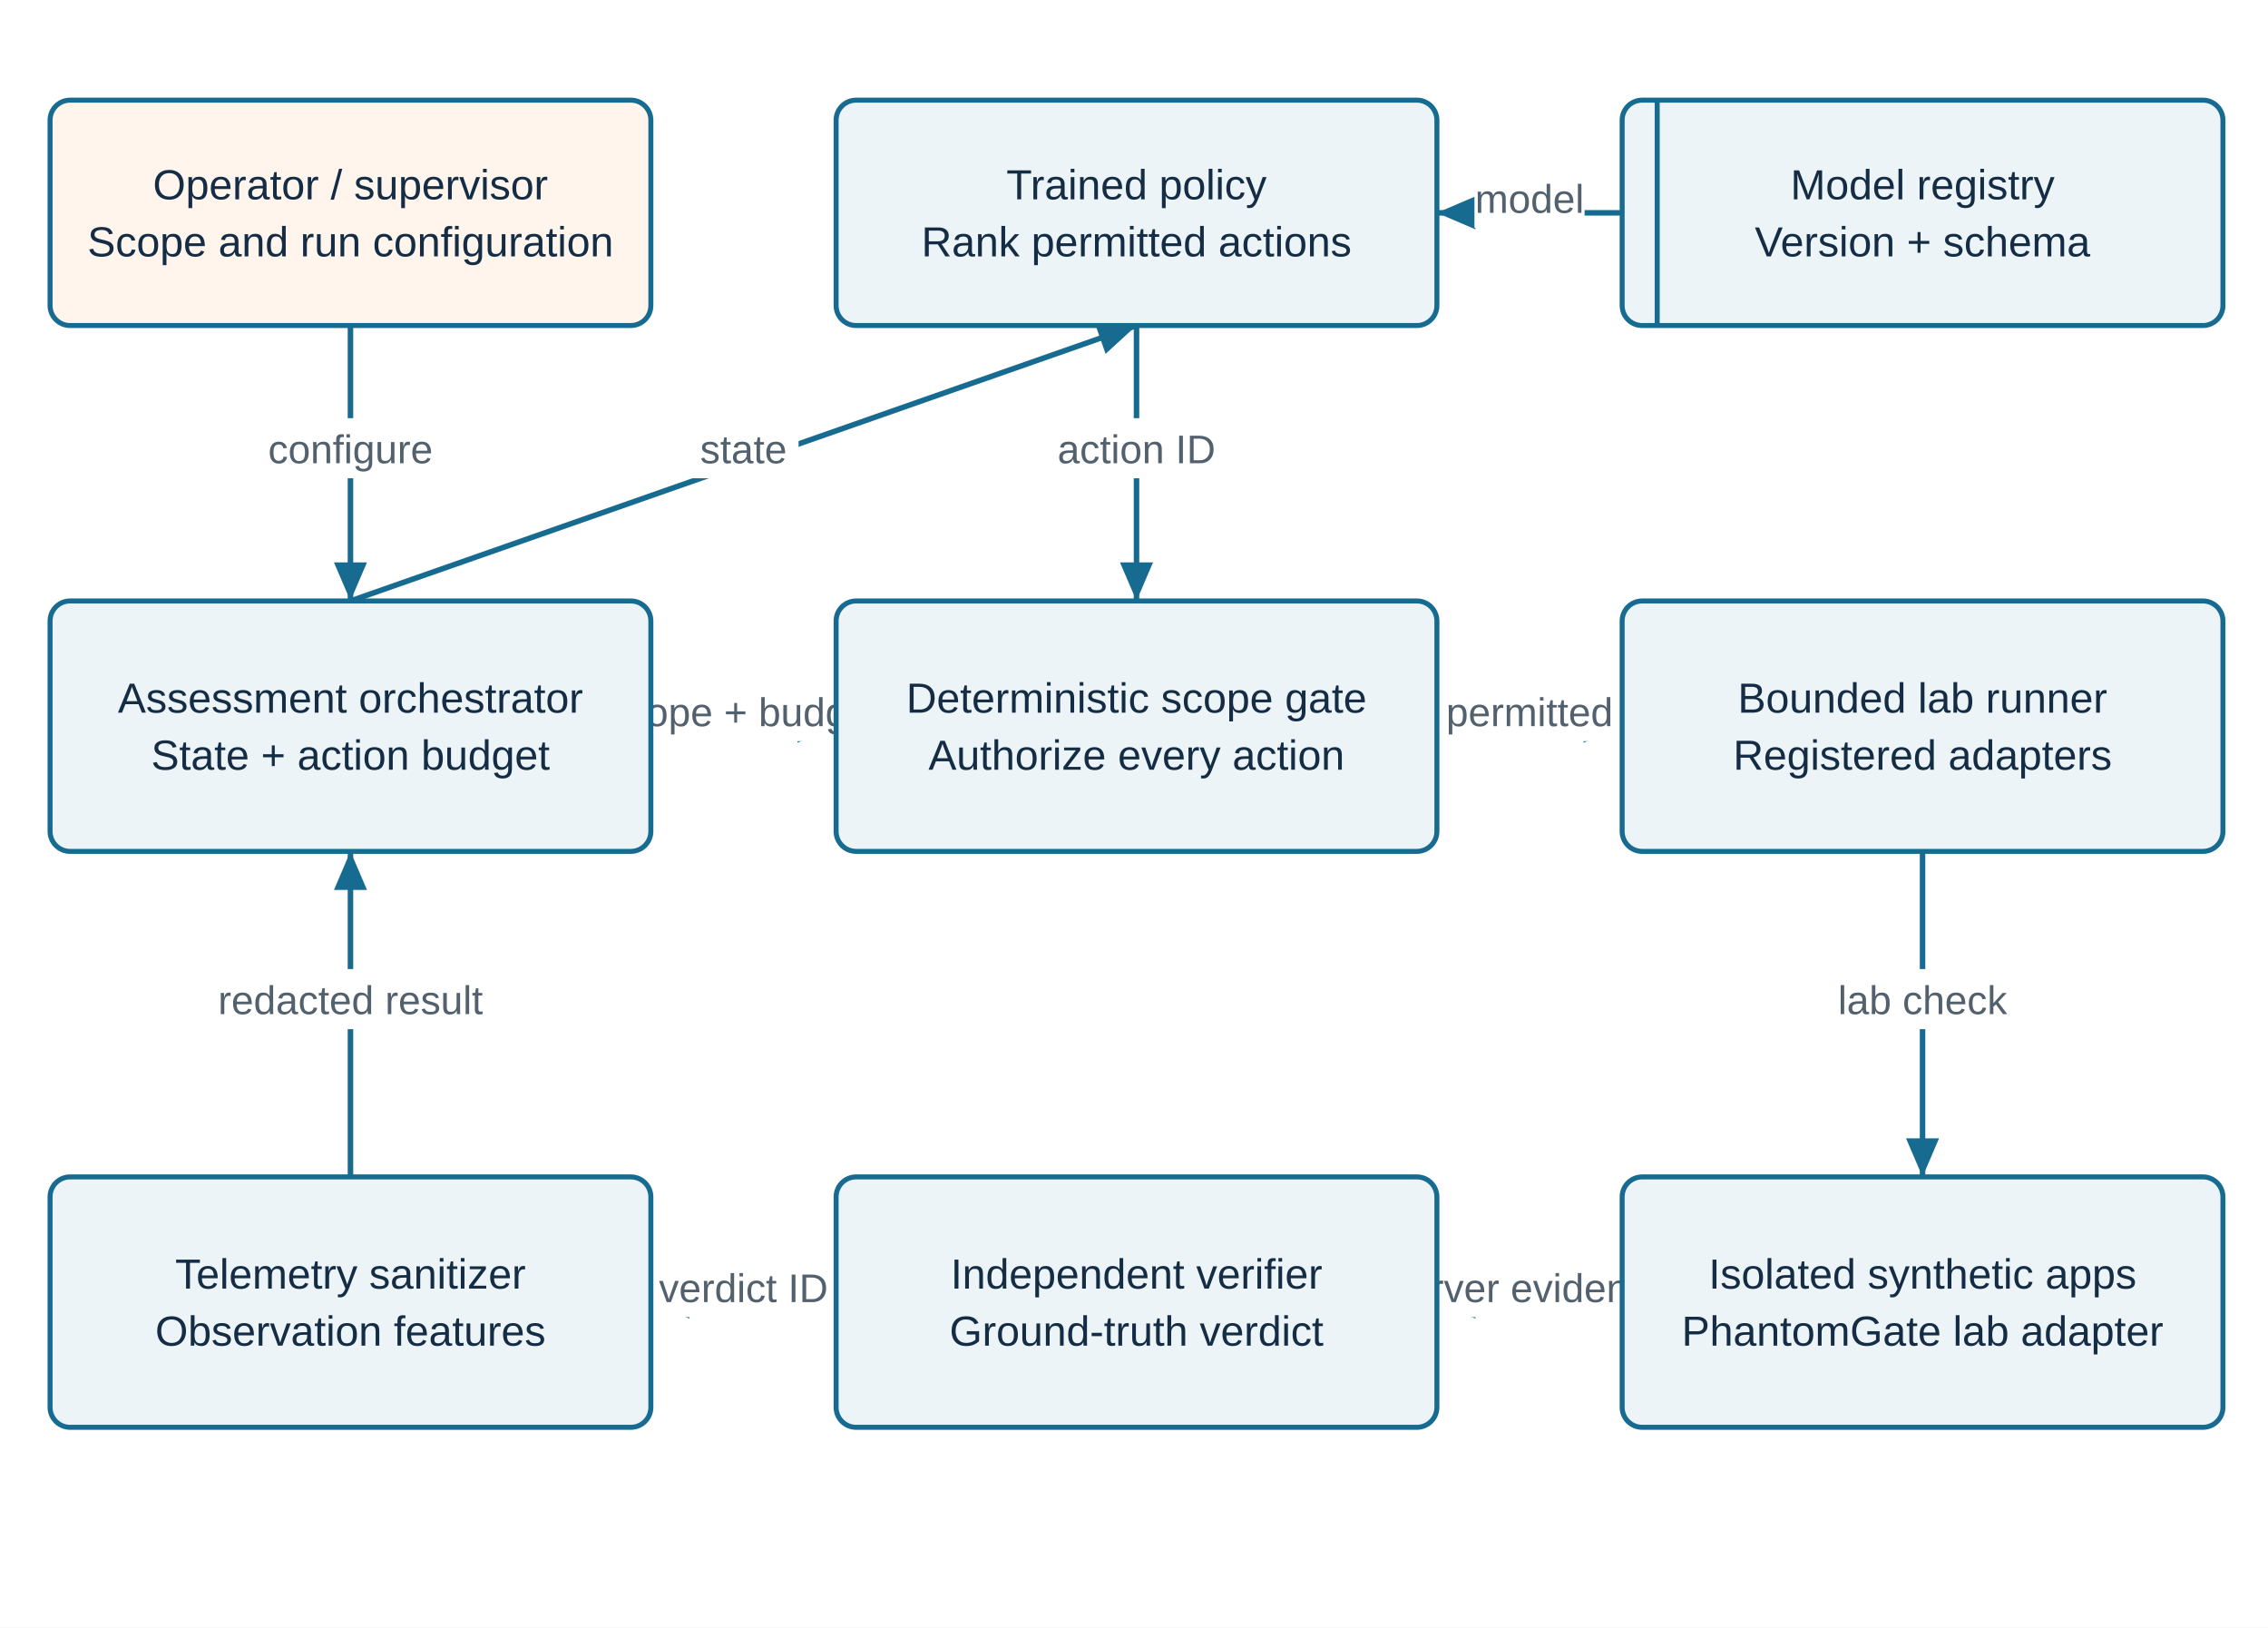
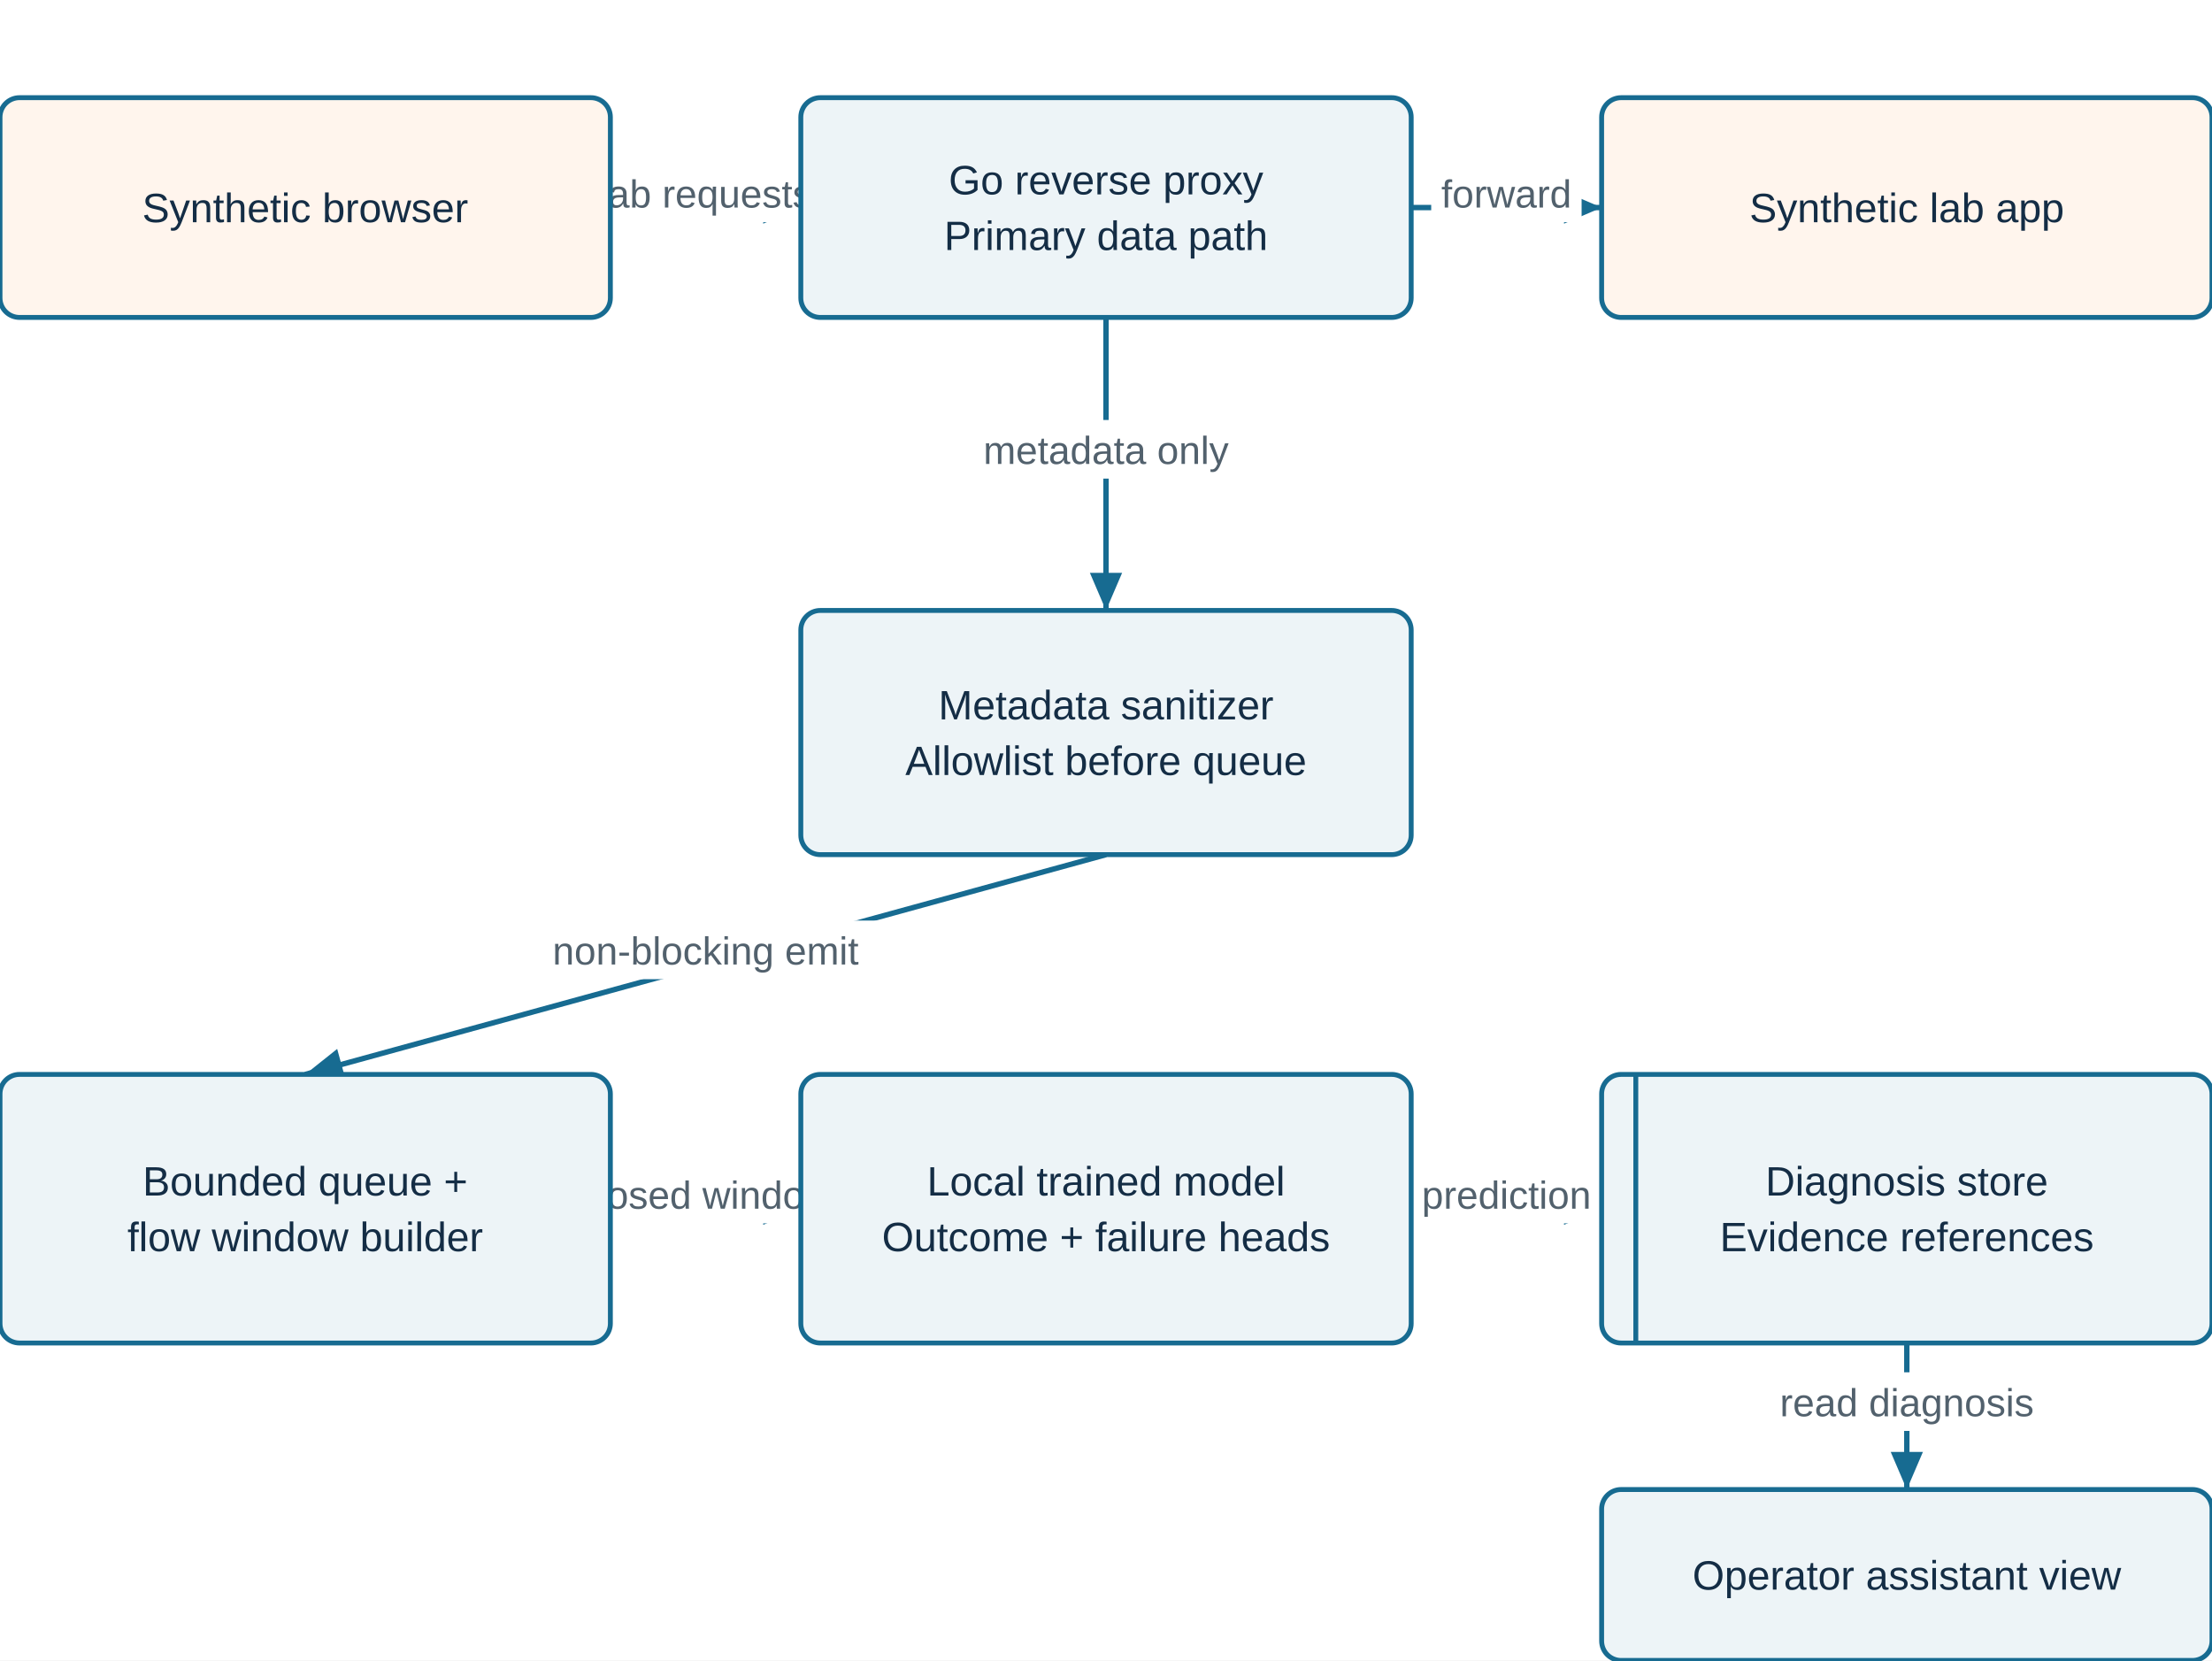
- <svg xmlns="http://www.w3.org/2000/svg" width="453" height="325" viewBox="0 0 453 325">
+ <svg xmlns="http://www.w3.org/2000/svg" width="453" height="340" viewBox="0 0 453 340">
  <rect width="100%" height="100%" fill="white" />
  <defs>
    <marker id="arrow" markerWidth="8" markerHeight="8" refX="7" refY="3" orient="auto">
      <path d="M0,0 L0,6 L7,3 z" fill="#176B91" />
    </marker>
  </defs>
-   <polyline points="70.0,65 70.0,120" fill="none" stroke="#176B91" stroke-width="1.1" marker-end="url(#arrow)" />
-   <rect x="50.2" y="83.5" width="39.6" height="12" fill="white" />
-   <text x="70.0" y="92.5" text-anchor="middle" font-family="Arial" font-size="8" fill="#52616D">configure</text>
-   <polyline points="70.0,120 227.0,65" fill="none" stroke="#176B91" stroke-width="1.1" marker-end="url(#arrow)" />
-   <rect x="137.5" y="83.5" width="22" height="12" fill="white" />
-   <text x="148.5" y="92.5" text-anchor="middle" font-family="Arial" font-size="8" fill="#52616D">state</text>
-   <polyline points="324,42.5 287,42.5" fill="none" stroke="#176B91" stroke-width="1.1" marker-end="url(#arrow)" />
-   <rect x="294.5" y="33.5" width="22" height="12" fill="white" />
-   <text x="305.5" y="42.5" text-anchor="middle" font-family="Arial" font-size="8" fill="#52616D">model</text>
-   <polyline points="227.0,65 227.0,120" fill="none" stroke="#176B91" stroke-width="1.1" marker-end="url(#arrow)" />
-   <rect x="207.2" y="83.5" width="39.6" height="12" fill="white" />
-   <text x="227.0" y="92.5" text-anchor="middle" font-family="Arial" font-size="8" fill="#52616D">action ID</text>
-   <polyline points="130,145.0 167,145.0" fill="none" stroke="#176B91" stroke-width="1.1" marker-end="url(#arrow)" />
-   <rect x="117.7" y="136.0" width="61.6" height="12" fill="white" />
-   <text x="148.5" y="145.0" text-anchor="middle" font-family="Arial" font-size="8" fill="#52616D">scope + budget</text>
-   <polyline points="287,145.0 324,145.0" fill="none" stroke="#176B91" stroke-width="1.1" marker-end="url(#arrow)" />
-   <rect x="285.7" y="136.0" width="39.6" height="12" fill="white" />
-   <text x="305.5" y="145.0" text-anchor="middle" font-family="Arial" font-size="8" fill="#52616D">permitted</text>
-   <polyline points="384.0,170 384.0,235" fill="none" stroke="#176B91" stroke-width="1.1" marker-end="url(#arrow)" />
-   <rect x="364.2" y="193.5" width="39.6" height="12" fill="white" />
-   <text x="384.0" y="202.5" text-anchor="middle" font-family="Arial" font-size="8" fill="#52616D">lab check</text>
-   <polyline points="324,260.0 287,260.0" fill="none" stroke="#176B91" stroke-width="1.1" marker-end="url(#arrow)" />
-   <rect x="272.5" y="251.0" width="66.0" height="12" fill="white" />
-   <text x="305.5" y="260.0" text-anchor="middle" font-family="Arial" font-size="8" fill="#52616D">server evidence</text>
-   <polyline points="167,260.0 130,260.0" fill="none" stroke="#176B91" stroke-width="1.1" marker-end="url(#arrow)" />
-   <rect x="126.5" y="251.0" width="44.0" height="12" fill="white" />
-   <text x="148.5" y="260.0" text-anchor="middle" font-family="Arial" font-size="8" fill="#52616D">verdict ID</text>
-   <polyline points="70.0,235 70.0,170" fill="none" stroke="#176B91" stroke-width="1.1" marker-end="url(#arrow)" />
-   <rect x="37.0" y="193.5" width="66.0" height="12" fill="white" />
-   <text x="70.0" y="202.5" text-anchor="middle" font-family="Arial" font-size="8" fill="#52616D">redacted result</text>
-   <rect x="10" y="20" width="120" height="45" rx="4" fill="#FFF5ED" stroke="#176B91" />
-   <text x="70.0" y="39.8" text-anchor="middle" font-family="Arial" font-size="8.4" fill="#142D45">Operator / supervisor</text>
-   <text x="70.0" y="51.2" text-anchor="middle" font-family="Arial" font-size="8.4" fill="#142D45">Scope and run configuration</text>
-   <rect x="167" y="20" width="120" height="45" rx="4" fill="#EDF4F7" stroke="#176B91" />
-   <text x="227.0" y="39.8" text-anchor="middle" font-family="Arial" font-size="8.4" fill="#142D45">Trained policy</text>
-   <text x="227.0" y="51.2" text-anchor="middle" font-family="Arial" font-size="8.4" fill="#142D45">Rank permitted actions</text>
-   <rect x="324" y="20" width="120" height="45" rx="4" fill="#EDF4F7" stroke="#176B91" />
-   <text x="384.0" y="39.8" text-anchor="middle" font-family="Arial" font-size="8.4" fill="#142D45">Model registry</text>
-   <text x="384.0" y="51.2" text-anchor="middle" font-family="Arial" font-size="8.4" fill="#142D45">Version + schema</text>
-   <line x1="331" y1="65" x2="331" y2="20" stroke="#176B91" />
-   <rect x="10" y="120" width="120" height="50" rx="4" fill="#EDF4F7" stroke="#176B91" />
-   <text x="70.0" y="142.3" text-anchor="middle" font-family="Arial" font-size="8.4" fill="#142D45">Assessment orchestrator</text>
-   <text x="70.0" y="153.7" text-anchor="middle" font-family="Arial" font-size="8.4" fill="#142D45">State + action budget</text>
-   <rect x="167" y="120" width="120" height="50" rx="4" fill="#EDF4F7" stroke="#176B91" />
-   <text x="227.0" y="142.3" text-anchor="middle" font-family="Arial" font-size="8.4" fill="#142D45">Deterministic scope gate</text>
-   <text x="227.0" y="153.7" text-anchor="middle" font-family="Arial" font-size="8.4" fill="#142D45">Authorize every action</text>
-   <rect x="324" y="120" width="120" height="50" rx="4" fill="#EDF4F7" stroke="#176B91" />
-   <text x="384.0" y="142.3" text-anchor="middle" font-family="Arial" font-size="8.4" fill="#142D45">Bounded lab runner</text>
-   <text x="384.0" y="153.7" text-anchor="middle" font-family="Arial" font-size="8.4" fill="#142D45">Registered adapters</text>
-   <rect x="10" y="235" width="120" height="50" rx="4" fill="#EDF4F7" stroke="#176B91" />
-   <text x="70.0" y="257.3" text-anchor="middle" font-family="Arial" font-size="8.4" fill="#142D45">Telemetry sanitizer</text>
-   <text x="70.0" y="268.7" text-anchor="middle" font-family="Arial" font-size="8.4" fill="#142D45">Observation features</text>
-   <rect x="167" y="235" width="120" height="50" rx="4" fill="#EDF4F7" stroke="#176B91" />
-   <text x="227.0" y="257.3" text-anchor="middle" font-family="Arial" font-size="8.4" fill="#142D45">Independent verifier</text>
-   <text x="227.0" y="268.7" text-anchor="middle" font-family="Arial" font-size="8.4" fill="#142D45">Ground-truth verdict</text>
-   <rect x="324" y="235" width="120" height="50" rx="4" fill="#EDF4F7" stroke="#176B91" />
-   <text x="384.0" y="257.3" text-anchor="middle" font-family="Arial" font-size="8.4" fill="#142D45">Isolated synthetic apps</text>
-   <text x="384.0" y="268.7" text-anchor="middle" font-family="Arial" font-size="8.4" fill="#142D45">PhantomGate lab adapter</text>
+   <polyline points="125,42.5 164,42.5" fill="none" stroke="#176B91" stroke-width="1.1" marker-end="url(#arrow)" />
+   <rect x="118.1" y="33.5" width="52.8" height="12" fill="white" />
+   <text x="144.5" y="42.5" text-anchor="middle" font-family="Arial" font-size="8" fill="#52616D">lab requests</text>
+   <polyline points="289,42.5 328,42.5" fill="none" stroke="#176B91" stroke-width="1.1" marker-end="url(#arrow)" />
+   <rect x="293.1" y="33.5" width="30.8" height="12" fill="white" />
+   <text x="308.5" y="42.5" text-anchor="middle" font-family="Arial" font-size="8" fill="#52616D">forward</text>
+   <polyline points="226.5,65 226.5,125" fill="none" stroke="#176B91" stroke-width="1.1" marker-end="url(#arrow)" />
+   <rect x="197.9" y="86.0" width="57.2" height="12" fill="white" />
+   <text x="226.5" y="95.0" text-anchor="middle" font-family="Arial" font-size="8" fill="#52616D">metadata only</text>
+   <polyline points="226.5,175 62.5,220" fill="none" stroke="#176B91" stroke-width="1.1" marker-end="url(#arrow)" />
+   <rect x="107.1" y="188.5" width="74.8" height="12" fill="white" />
+   <text x="144.5" y="197.5" text-anchor="middle" font-family="Arial" font-size="8" fill="#52616D">non-blocking emit</text>
+   <polyline points="125,247.5 164,247.5" fill="none" stroke="#176B91" stroke-width="1.1" marker-end="url(#arrow)" />
+   <rect x="115.9" y="238.5" width="57.2" height="12" fill="white" />
+   <text x="144.5" y="247.5" text-anchor="middle" font-family="Arial" font-size="8" fill="#52616D">closed window</text>
+   <polyline points="289,247.5 328,247.5" fill="none" stroke="#176B91" stroke-width="1.1" marker-end="url(#arrow)" />
+   <rect x="286.5" y="238.5" width="44.0" height="12" fill="white" />
+   <text x="308.5" y="247.5" text-anchor="middle" font-family="Arial" font-size="8" fill="#52616D">prediction</text>
+   <polyline points="390.5,275 390.5,305" fill="none" stroke="#176B91" stroke-width="1.1" marker-end="url(#arrow)" />
+   <rect x="359.7" y="281.0" width="61.6" height="12" fill="white" />
+   <text x="390.5" y="290.0" text-anchor="middle" font-family="Arial" font-size="8" fill="#52616D">read diagnosis</text>
+   <rect x="0" y="20" width="125" height="45" rx="4" fill="#FFF5ED" stroke="#176B91" />
+   <text x="62.5" y="45.5" text-anchor="middle" font-family="Arial" font-size="8.4" fill="#142D45">Synthetic browser</text>
+   <rect x="164" y="20" width="125" height="45" rx="4" fill="#EDF4F7" stroke="#176B91" />
+   <text x="226.5" y="39.8" text-anchor="middle" font-family="Arial" font-size="8.4" fill="#142D45">Go reverse proxy</text>
+   <text x="226.5" y="51.2" text-anchor="middle" font-family="Arial" font-size="8.4" fill="#142D45">Primary data path</text>
+   <rect x="328" y="20" width="125" height="45" rx="4" fill="#FFF5ED" stroke="#176B91" />
+   <text x="390.5" y="45.5" text-anchor="middle" font-family="Arial" font-size="8.4" fill="#142D45">Synthetic lab app</text>
+   <rect x="164" y="125" width="125" height="50" rx="4" fill="#EDF4F7" stroke="#176B91" />
+   <text x="226.5" y="147.3" text-anchor="middle" font-family="Arial" font-size="8.4" fill="#142D45">Metadata sanitizer</text>
+   <text x="226.5" y="158.7" text-anchor="middle" font-family="Arial" font-size="8.4" fill="#142D45">Allowlist before queue</text>
+   <rect x="0" y="220" width="125" height="55" rx="4" fill="#EDF4F7" stroke="#176B91" />
+   <text x="62.5" y="244.8" text-anchor="middle" font-family="Arial" font-size="8.4" fill="#142D45">Bounded queue +</text>
+   <text x="62.5" y="256.2" text-anchor="middle" font-family="Arial" font-size="8.4" fill="#142D45">flow window builder</text>
+   <rect x="164" y="220" width="125" height="55" rx="4" fill="#EDF4F7" stroke="#176B91" />
+   <text x="226.5" y="244.8" text-anchor="middle" font-family="Arial" font-size="8.4" fill="#142D45">Local trained model</text>
+   <text x="226.5" y="256.2" text-anchor="middle" font-family="Arial" font-size="8.4" fill="#142D45">Outcome + failure heads</text>
+   <rect x="328" y="220" width="125" height="55" rx="4" fill="#EDF4F7" stroke="#176B91" />
+   <text x="390.5" y="244.8" text-anchor="middle" font-family="Arial" font-size="8.4" fill="#142D45">Diagnosis store</text>
+   <text x="390.5" y="256.2" text-anchor="middle" font-family="Arial" font-size="8.4" fill="#142D45">Evidence references</text>
+   <line x1="335" y1="275" x2="335" y2="220" stroke="#176B91" />
+   <rect x="328" y="305" width="125" height="35" rx="4" fill="#EDF4F7" stroke="#176B91" />
+   <text x="390.5" y="325.5" text-anchor="middle" font-family="Arial" font-size="8.4" fill="#142D45">Operator assistant view</text>
</svg>
